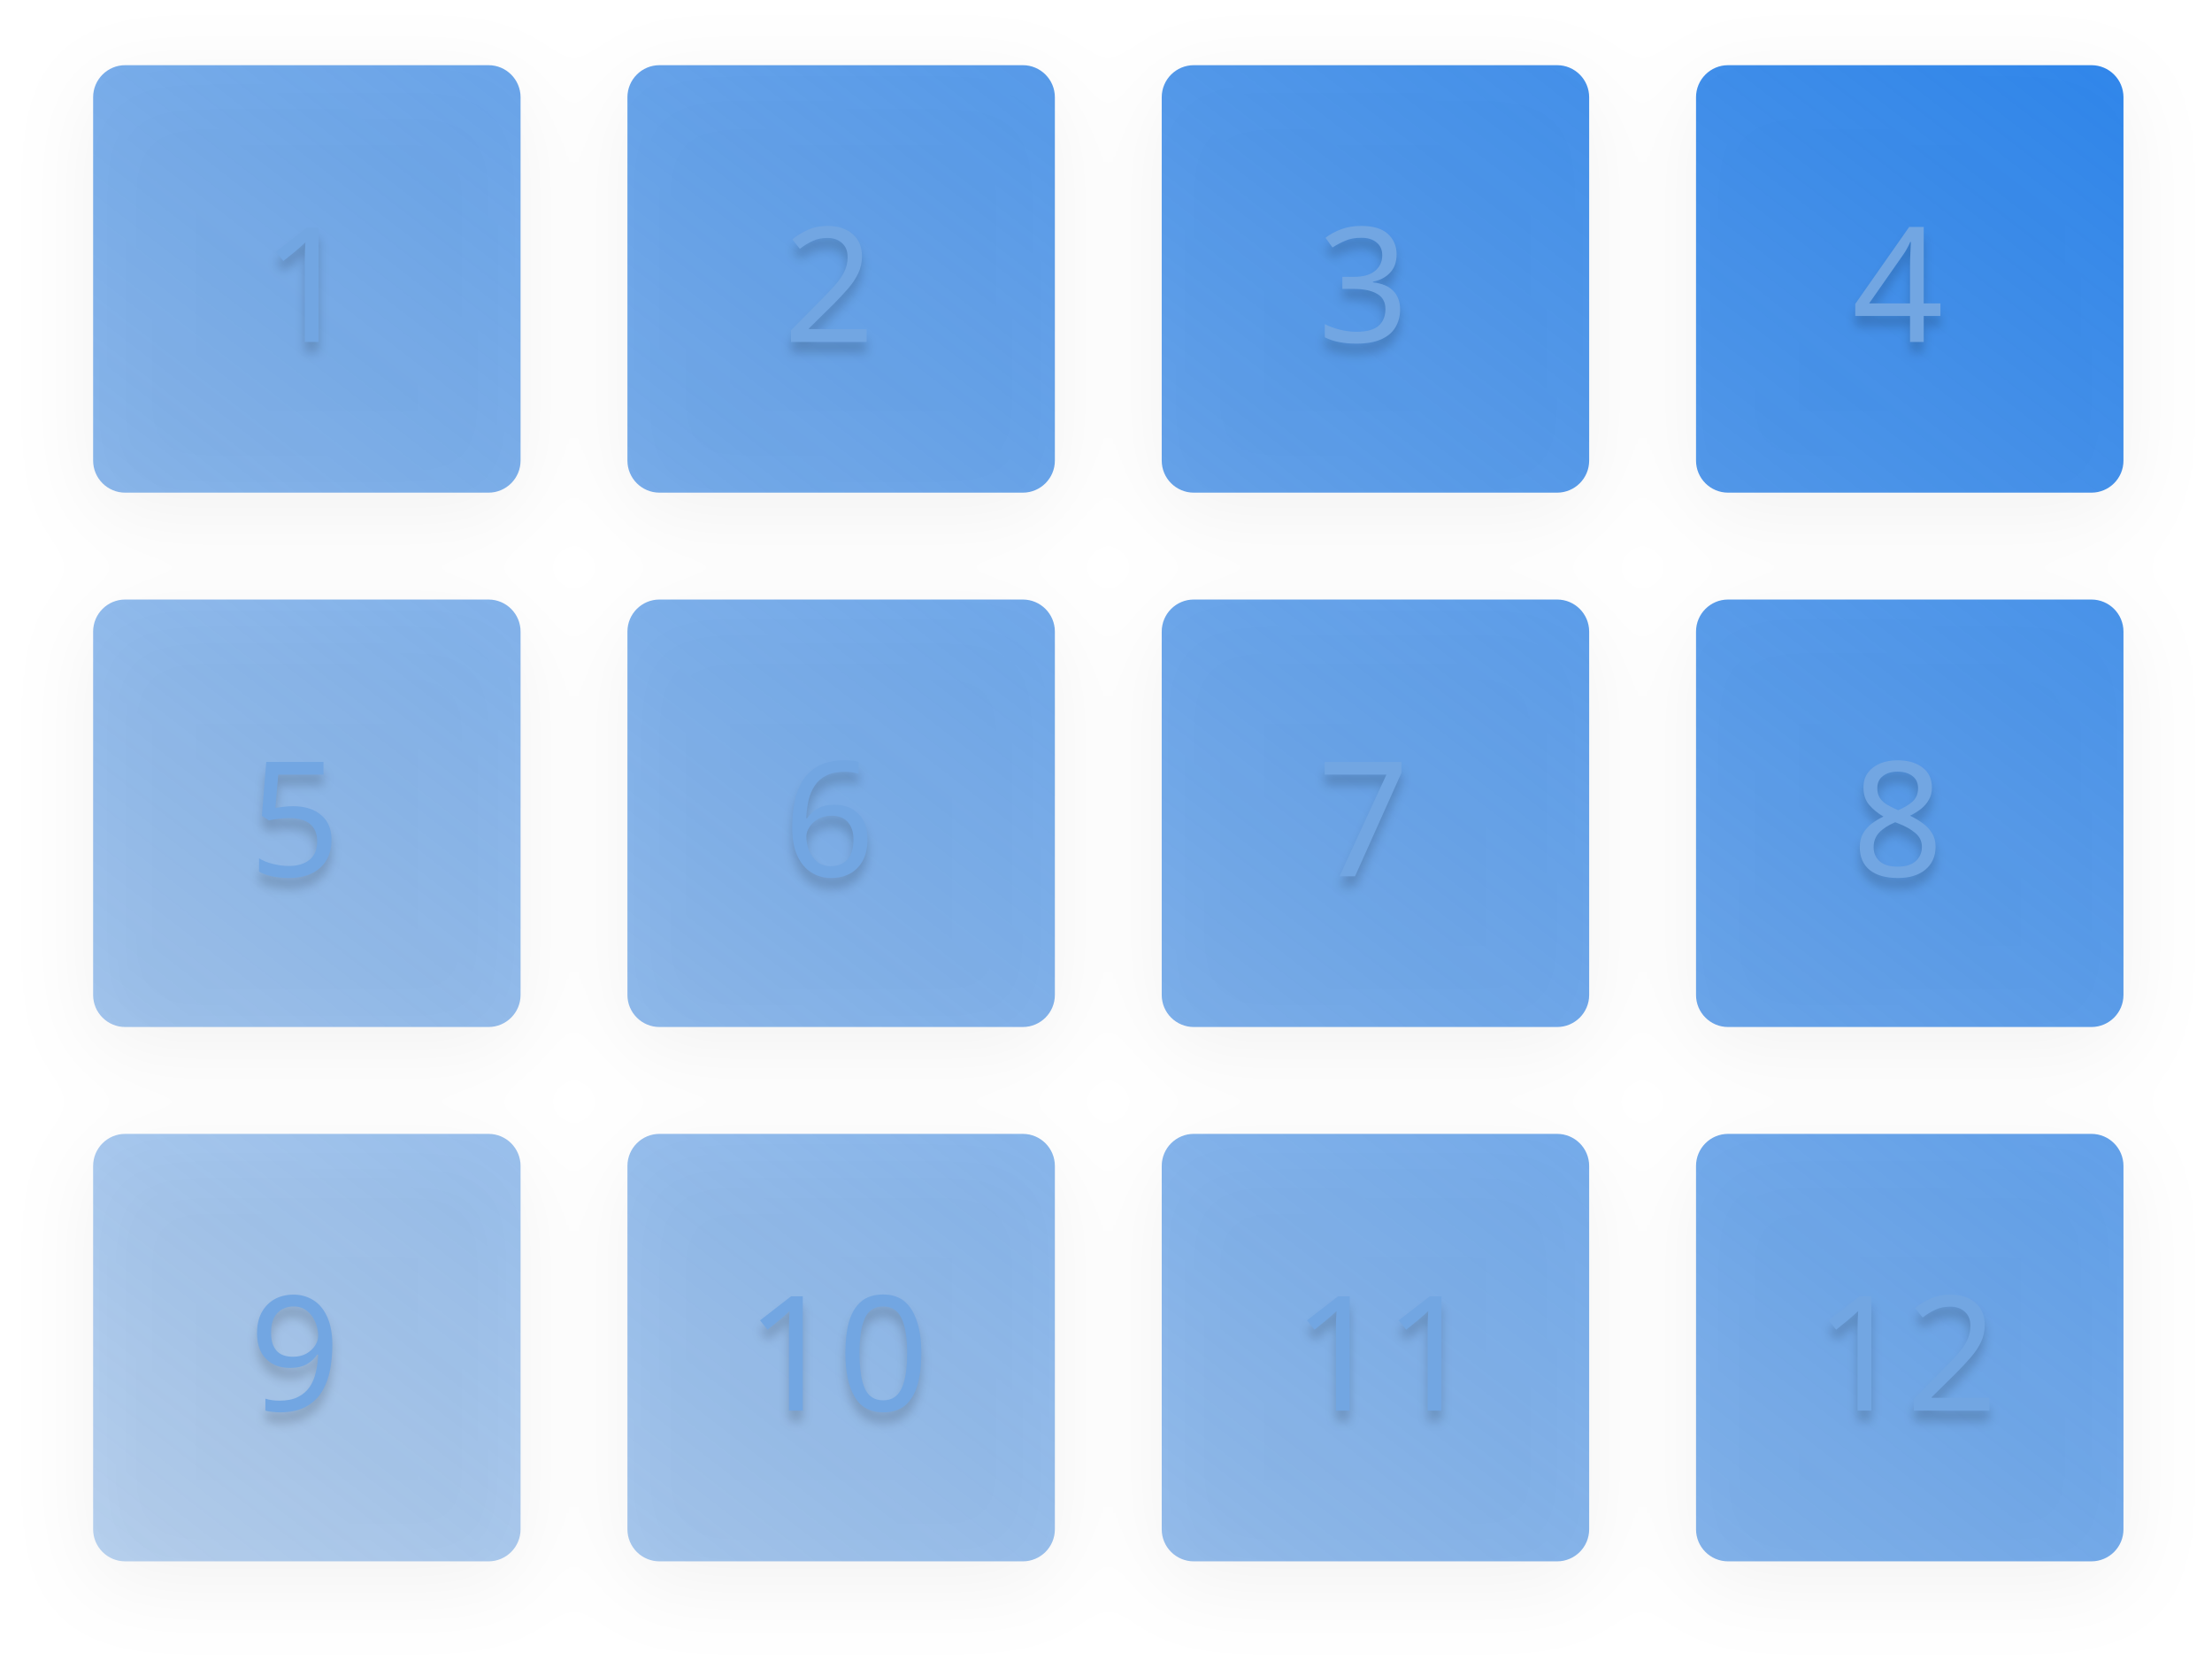
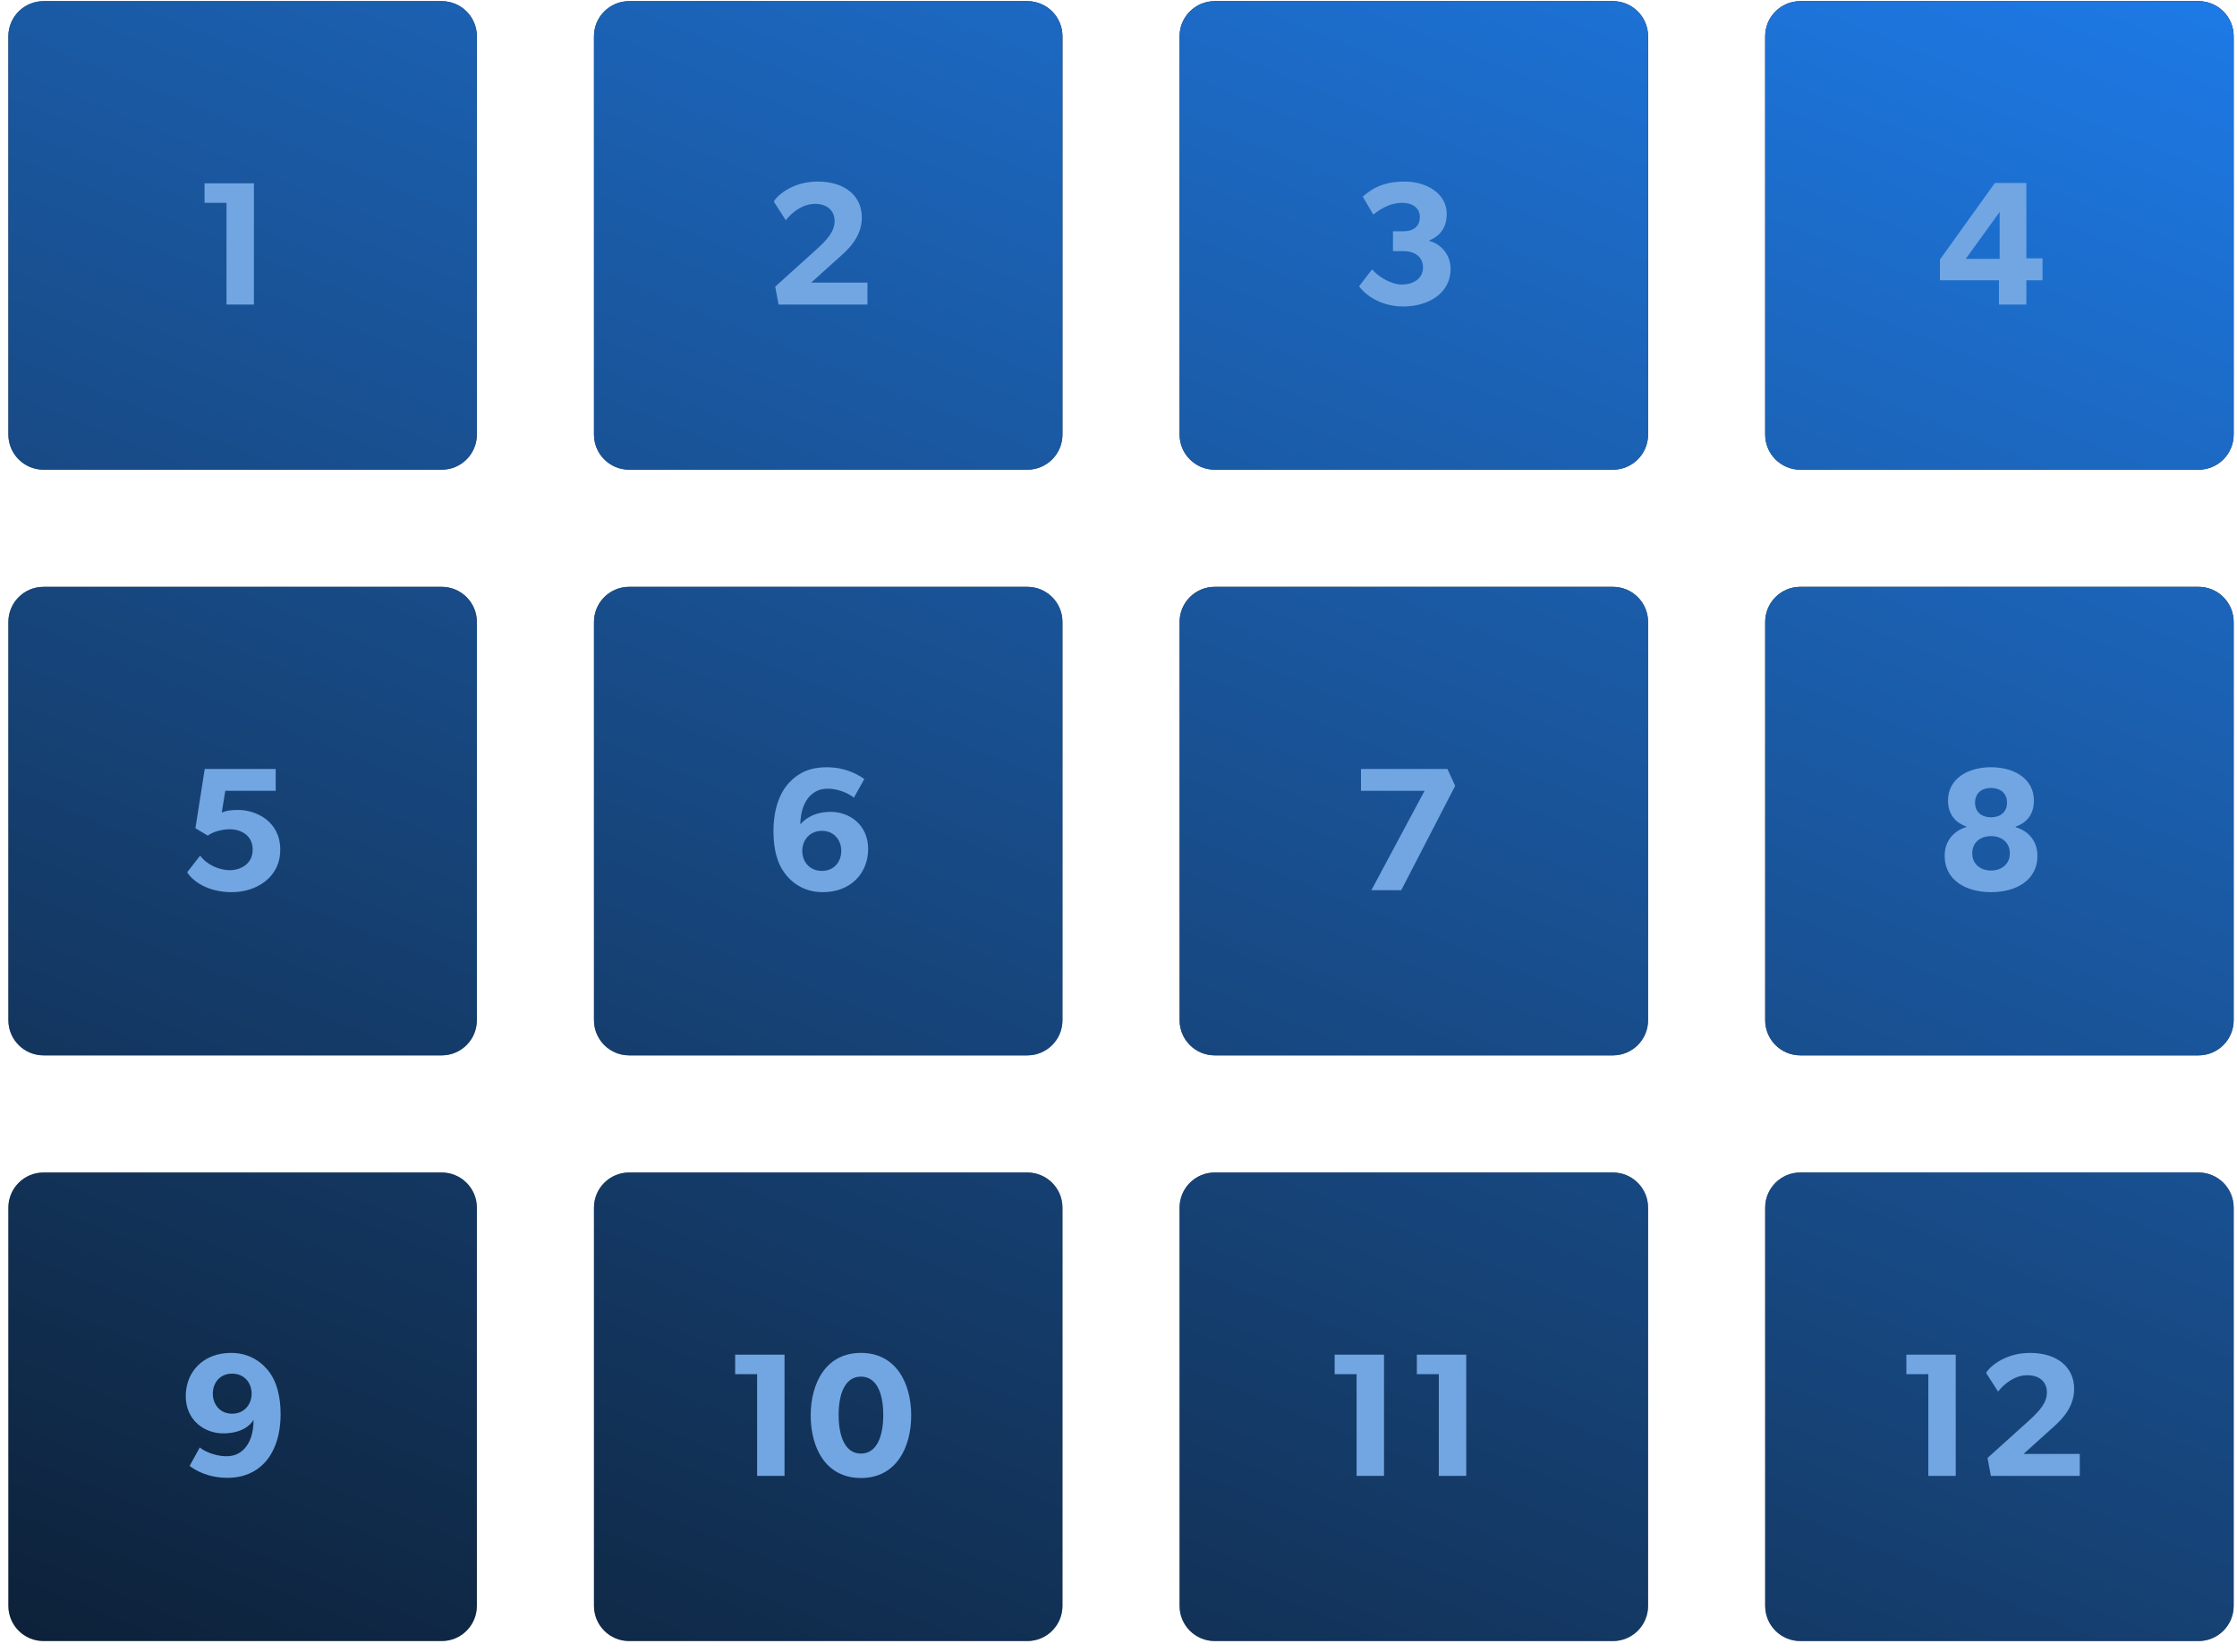
- <svg xmlns="http://www.w3.org/2000/svg" xmlns:xlink="http://www.w3.org/1999/xlink" width="207" height="156" viewBox="0 0 207 156">
+ <svg xmlns="http://www.w3.org/2000/svg" width="191" height="141" viewBox="0 0 191 141">
  <defs>
-     <linearGradient id="12-factors-c" x1="114.739%" x2="-17.206%" y1="-12.127%" y2="114.658%">
+     <linearGradient id="12-factors-a" x1="85.149%" x2="13.511%" y1="-12.127%" y2="114.658%">
      <stop offset="0%" stop-color="#1D7CEB" />
      <stop offset="100%" stop-color="#307AD1" stop-opacity=".238" />
    </linearGradient>
-     <path id="12-factors-b" d="M153.715,100.099 L187.715,100.099 C189.372,100.099 190.715,101.443 190.715,103.099 L190.715,137.099 C190.715,138.756 189.372,140.099 187.715,140.099 L153.715,140.099 C152.058,140.099 150.715,138.756 150.715,137.099 L150.715,103.099 C150.715,101.443 152.058,100.099 153.715,100.099 Z M3.715,0.099 L37.715,0.099 C39.372,0.099 40.715,1.443 40.715,3.099 L40.715,37.099 C40.715,38.756 39.372,40.099 37.715,40.099 L3.715,40.099 L3.715,40.099 C2.058,40.099 0.715,38.756 0.715,37.099 L0.715,3.099 L0.715,3.099 C0.715,1.443 2.058,0.099 3.715,0.099 L3.715,0.099 Z M53.715,0.099 L87.715,0.099 C89.372,0.099 90.715,1.443 90.715,3.099 L90.715,37.099 C90.715,38.756 89.372,40.099 87.715,40.099 L53.715,40.099 L53.715,40.099 C52.058,40.099 50.715,38.756 50.715,37.099 L50.715,3.099 L50.715,3.099 C50.715,1.443 52.058,0.099 53.715,0.099 Z M103.715,0.099 L137.715,0.099 C139.372,0.099 140.715,1.443 140.715,3.099 L140.715,37.099 C140.715,38.756 139.372,40.099 137.715,40.099 L103.715,40.099 L103.715,40.099 C102.058,40.099 100.715,38.756 100.715,37.099 L100.715,3.099 L100.715,3.099 C100.715,1.443 102.058,0.099 103.715,0.099 Z M153.715,0.099 L187.715,0.099 C189.372,0.099 190.715,1.443 190.715,3.099 L190.715,37.099 C190.715,38.756 189.372,40.099 187.715,40.099 L153.715,40.099 L153.715,40.099 C152.058,40.099 150.715,38.756 150.715,37.099 L150.715,3.099 L150.715,3.099 C150.715,1.443 152.058,0.099 153.715,0.099 Z M3.715,50.099 L37.715,50.099 C39.372,50.099 40.715,51.443 40.715,53.099 L40.715,87.099 C40.715,88.756 39.372,90.099 37.715,90.099 L3.715,90.099 C2.058,90.099 0.715,88.756 0.715,87.099 L0.715,53.099 C0.715,51.443 2.058,50.099 3.715,50.099 L3.715,50.099 Z M53.715,50.099 L87.715,50.099 C89.372,50.099 90.715,51.443 90.715,53.099 L90.715,87.099 C90.715,88.756 89.372,90.099 87.715,90.099 L53.715,90.099 L53.715,90.099 C52.058,90.099 50.715,88.756 50.715,87.099 L50.715,53.099 C50.715,51.443 52.058,50.099 53.715,50.099 Z M103.715,50.099 L137.715,50.099 C139.372,50.099 140.715,51.443 140.715,53.099 L140.715,87.099 C140.715,88.756 139.372,90.099 137.715,90.099 L103.715,90.099 L103.715,90.099 C102.058,90.099 100.715,88.756 100.715,87.099 L100.715,53.099 C100.715,51.443 102.058,50.099 103.715,50.099 Z M153.715,50.099 L187.715,50.099 C189.372,50.099 190.715,51.443 190.715,53.099 L190.715,87.099 C190.715,88.756 189.372,90.099 187.715,90.099 L153.715,90.099 L153.715,90.099 C152.058,90.099 150.715,88.756 150.715,87.099 L150.715,53.099 C150.715,51.443 152.058,50.099 153.715,50.099 Z M3.715,100.099 L37.715,100.099 C39.372,100.099 40.715,101.443 40.715,103.099 L40.715,137.099 C40.715,138.756 39.372,140.099 37.715,140.099 L3.715,140.099 C2.058,140.099 0.715,138.756 0.715,137.099 L0.715,103.099 C0.715,101.443 2.058,100.099 3.715,100.099 L3.715,100.099 Z M53.715,100.099 L87.715,100.099 C89.372,100.099 90.715,101.443 90.715,103.099 L90.715,137.099 C90.715,138.756 89.372,140.099 87.715,140.099 L53.715,140.099 C52.058,140.099 50.715,138.756 50.715,137.099 L50.715,103.099 C50.715,101.443 52.058,100.099 53.715,100.099 Z M103.715,100.099 L137.715,100.099 C139.372,100.099 140.715,101.443 140.715,103.099 L140.715,137.099 C140.715,138.756 139.372,140.099 137.715,140.099 L103.715,140.099 C102.058,140.099 100.715,138.756 100.715,137.099 L100.715,103.099 C100.715,101.443 102.058,100.099 103.715,100.099 Z" />
-     <filter id="12-factors-a" width="113.7%" height="118.6%" x="-6.8%" y="-7.9%" filterUnits="objectBoundingBox">
-       <feOffset dy="2" in="SourceAlpha" result="shadowOffsetOuter1" />
-       <feGaussianBlur in="shadowOffsetOuter1" result="shadowBlurOuter1" stdDeviation="4" />
-       <feColorMatrix in="shadowBlurOuter1" values="0 0 0 0 0 0 0 0 0 0 0 0 0 0 0 0 0 0 0.053 0" />
-     </filter>
-     <text id="12-factors-e" fill="#72A6E2" font-family="Gibson-SemiBold, Gibson" font-size="15" font-weight="500">
-       <tspan x="1.49" y="14">1</tspan>
-     </text>
-     <filter id="12-factors-d" width="150%" height="123.5%" x="-25%" y="-5.9%" filterUnits="objectBoundingBox">
-       <feOffset dy="1" in="SourceAlpha" result="shadowOffsetOuter1" />
-       <feGaussianBlur in="shadowOffsetOuter1" result="shadowBlurOuter1" stdDeviation=".5" />
-       <feColorMatrix in="shadowBlurOuter1" values="0 0 0 0 0 0 0 0 0 0 0 0 0 0 0 0 0 0 0.166 0" />
-     </filter>
-     <text id="12-factors-g" fill="#72A6E2" font-family="Gibson-SemiBold, Gibson" font-size="15" font-weight="500">
-       <tspan x="50.305" y="14">2</tspan>
-     </text>
-     <filter id="12-factors-f" width="140%" height="123.5%" x="-20%" y="-5.9%" filterUnits="objectBoundingBox">
-       <feOffset dy="1" in="SourceAlpha" result="shadowOffsetOuter1" />
-       <feGaussianBlur in="shadowOffsetOuter1" result="shadowBlurOuter1" stdDeviation=".5" />
-       <feColorMatrix in="shadowBlurOuter1" values="0 0 0 0 0 0 0 0 0 0 0 0 0 0 0 0 0 0 0.166 0" />
-     </filter>
-     <text id="12-factors-i" fill="#72A6E2" font-family="Gibson-SemiBold, Gibson" font-size="15" font-weight="500">
-       <tspan x="100.305" y="14">3</tspan>
-     </text>
-     <filter id="12-factors-h" width="140%" height="123.5%" x="-20%" y="-5.9%" filterUnits="objectBoundingBox">
-       <feOffset dy="1" in="SourceAlpha" result="shadowOffsetOuter1" />
-       <feGaussianBlur in="shadowOffsetOuter1" result="shadowBlurOuter1" stdDeviation=".5" />
-       <feColorMatrix in="shadowBlurOuter1" values="0 0 0 0 0 0 0 0 0 0 0 0 0 0 0 0 0 0 0.166 0" />
-     </filter>
-     <text id="12-factors-k" fill="#72A6E2" font-family="Gibson-SemiBold, Gibson" font-size="15" font-weight="500">
-       <tspan x="150.305" y="14">4</tspan>
-     </text>
-     <filter id="12-factors-j" width="140%" height="123.5%" x="-20%" y="-5.9%" filterUnits="objectBoundingBox">
-       <feOffset dy="1" in="SourceAlpha" result="shadowOffsetOuter1" />
-       <feGaussianBlur in="shadowOffsetOuter1" result="shadowBlurOuter1" stdDeviation=".5" />
-       <feColorMatrix in="shadowBlurOuter1" values="0 0 0 0 0 0 0 0 0 0 0 0 0 0 0 0 0 0 0.166 0" />
-     </filter>
-     <text id="12-factors-m" fill="#72A6E2" font-family="Gibson-SemiBold, Gibson" font-size="15" font-weight="500">
-       <tspan x=".305" y="64">5</tspan>
-     </text>
-     <filter id="12-factors-l" width="140%" height="123.5%" x="-20%" y="-5.9%" filterUnits="objectBoundingBox">
-       <feOffset dy="1" in="SourceAlpha" result="shadowOffsetOuter1" />
-       <feGaussianBlur in="shadowOffsetOuter1" result="shadowBlurOuter1" stdDeviation=".5" />
-       <feColorMatrix in="shadowBlurOuter1" values="0 0 0 0 0 0 0 0 0 0 0 0 0 0 0 0 0 0 0.166 0" />
-     </filter>
-     <text id="12-factors-o" fill="#72A6E2" font-family="Gibson-SemiBold, Gibson" font-size="15" font-weight="500">
-       <tspan x="50.305" y="64">6</tspan>
-     </text>
-     <filter id="12-factors-n" width="140%" height="123.5%" x="-20%" y="-5.9%" filterUnits="objectBoundingBox">
-       <feOffset dy="1" in="SourceAlpha" result="shadowOffsetOuter1" />
-       <feGaussianBlur in="shadowOffsetOuter1" result="shadowBlurOuter1" stdDeviation=".5" />
-       <feColorMatrix in="shadowBlurOuter1" values="0 0 0 0 0 0 0 0 0 0 0 0 0 0 0 0 0 0 0.166 0" />
-     </filter>
-     <text id="12-factors-q" fill="#72A6E2" font-family="Gibson-SemiBold, Gibson" font-size="15" font-weight="500">
-       <tspan x="100.305" y="64">7</tspan>
-     </text>
-     <filter id="12-factors-p" width="140%" height="123.5%" x="-20%" y="-5.9%" filterUnits="objectBoundingBox">
-       <feOffset dy="1" in="SourceAlpha" result="shadowOffsetOuter1" />
-       <feGaussianBlur in="shadowOffsetOuter1" result="shadowBlurOuter1" stdDeviation=".5" />
-       <feColorMatrix in="shadowBlurOuter1" values="0 0 0 0 0 0 0 0 0 0 0 0 0 0 0 0 0 0 0.166 0" />
-     </filter>
-     <text id="12-factors-s" fill="#72A6E2" font-family="Gibson-SemiBold, Gibson" font-size="15" font-weight="500">
-       <tspan x="150.305" y="64">8</tspan>
-     </text>
-     <filter id="12-factors-r" width="140%" height="123.5%" x="-20%" y="-5.9%" filterUnits="objectBoundingBox">
-       <feOffset dy="1" in="SourceAlpha" result="shadowOffsetOuter1" />
-       <feGaussianBlur in="shadowOffsetOuter1" result="shadowBlurOuter1" stdDeviation=".5" />
-       <feColorMatrix in="shadowBlurOuter1" values="0 0 0 0 0 0 0 0 0 0 0 0 0 0 0 0 0 0 0.166 0" />
-     </filter>
-     <text id="12-factors-u" fill="#72A6E2" font-family="Gibson-SemiBold, Gibson" font-size="15" font-weight="500">
-       <tspan x=".305" y="114">9</tspan>
-     </text>
-     <filter id="12-factors-t" width="140%" height="123.5%" x="-20%" y="-5.9%" filterUnits="objectBoundingBox">
-       <feOffset dy="1" in="SourceAlpha" result="shadowOffsetOuter1" />
-       <feGaussianBlur in="shadowOffsetOuter1" result="shadowBlurOuter1" stdDeviation=".5" />
-       <feColorMatrix in="shadowBlurOuter1" values="0 0 0 0 0 0 0 0 0 0 0 0 0 0 0 0 0 0 0.166 0" />
-     </filter>
-     <text id="12-factors-w" fill="#72A6E2" font-family="Gibson-SemiBold, Gibson" font-size="15" font-weight="500">
-       <tspan x="46.795" y="114">10</tspan>
-     </text>
-     <filter id="12-factors-v" width="123.5%" height="123.5%" x="-11.8%" y="-5.9%" filterUnits="objectBoundingBox">
-       <feOffset dy="1" in="SourceAlpha" result="shadowOffsetOuter1" />
-       <feGaussianBlur in="shadowOffsetOuter1" result="shadowBlurOuter1" stdDeviation=".5" />
-       <feColorMatrix in="shadowBlurOuter1" values="0 0 0 0 0 0 0 0 0 0 0 0 0 0 0 0 0 0 0.166 0" />
-     </filter>
-     <text id="12-factors-y" fill="#72A6E2" font-family="Gibson-SemiBold, Gibson" font-size="15" font-weight="500">
-       <tspan x="97.98" y="114">11</tspan>
-     </text>
-     <filter id="12-factors-x" width="126.7%" height="123.5%" x="-13.3%" y="-5.9%" filterUnits="objectBoundingBox">
-       <feOffset dy="1" in="SourceAlpha" result="shadowOffsetOuter1" />
-       <feGaussianBlur in="shadowOffsetOuter1" result="shadowBlurOuter1" stdDeviation=".5" />
-       <feColorMatrix in="shadowBlurOuter1" values="0 0 0 0 0 0 0 0 0 0 0 0 0 0 0 0 0 0 0.166 0" />
-     </filter>
-     <text id="12-factors-A" fill="#72A6E2" font-family="Gibson-SemiBold, Gibson" font-size="15" font-weight="500">
-       <tspan x="146.795" y="114">12</tspan>
-     </text>
-     <filter id="12-factors-z" width="123.5%" height="123.5%" x="-11.8%" y="-5.9%" filterUnits="objectBoundingBox">
-       <feOffset dy="1" in="SourceAlpha" result="shadowOffsetOuter1" />
-       <feGaussianBlur in="shadowOffsetOuter1" result="shadowBlurOuter1" stdDeviation=".5" />
-       <feColorMatrix in="shadowBlurOuter1" values="0 0 0 0 0 0 0 0 0 0 0 0 0 0 0 0 0 0 0.166 0" />
-     </filter>
  </defs>
-   <g fill="none" fill-rule="evenodd" transform="translate(8 6)">
-     <use fill="black" filter="url(#12-factors-a)" xlink:href="#12-factors-b" />
-     <use fill="url(#12-factors-c)" xlink:href="#12-factors-b" />
-     <g fill="#72A6E2" transform="translate(15 12)">
-       <use filter="url(#12-factors-d)" xlink:href="#12-factors-e" />
-       <use xlink:href="#12-factors-e" />
-       <use filter="url(#12-factors-f)" xlink:href="#12-factors-g" />
-       <use xlink:href="#12-factors-g" />
-       <use filter="url(#12-factors-h)" xlink:href="#12-factors-i" />
-       <use xlink:href="#12-factors-i" />
-       <use filter="url(#12-factors-j)" xlink:href="#12-factors-k" />
-       <use xlink:href="#12-factors-k" />
-       <use filter="url(#12-factors-l)" xlink:href="#12-factors-m" />
-       <use xlink:href="#12-factors-m" />
-       <use filter="url(#12-factors-n)" xlink:href="#12-factors-o" />
-       <use xlink:href="#12-factors-o" />
-       <g>
-         <use filter="url(#12-factors-p)" xlink:href="#12-factors-q" />
-         <use xlink:href="#12-factors-q" />
-       </g>
-       <g>
-         <use filter="url(#12-factors-r)" xlink:href="#12-factors-s" />
-         <use xlink:href="#12-factors-s" />
-       </g>
-       <g>
-         <use filter="url(#12-factors-t)" xlink:href="#12-factors-u" />
-         <use xlink:href="#12-factors-u" />
-       </g>
-       <g>
-         <use filter="url(#12-factors-v)" xlink:href="#12-factors-w" />
-         <use xlink:href="#12-factors-w" />
-       </g>
-       <g>
-         <use filter="url(#12-factors-x)" xlink:href="#12-factors-y" />
-         <use xlink:href="#12-factors-y" />
-       </g>
-       <g>
-         <use filter="url(#12-factors-z)" xlink:href="#12-factors-A" />
-         <use xlink:href="#12-factors-A" />
-       </g>
+   <g fill="none" fill-rule="evenodd">
+     <path fill="#000000" fill-rule="nonzero" d="M153.715,100.099 L187.715,100.099 C189.372,100.099 190.715,101.443 190.715,103.099 L190.715,137.099 C190.715,138.756 189.372,140.099 187.715,140.099 L153.715,140.099 C152.058,140.099 150.715,138.756 150.715,137.099 L150.715,103.099 C150.715,101.443 152.058,100.099 153.715,100.099 Z M3.715,0.099 L37.715,0.099 C39.372,0.099 40.715,1.443 40.715,3.099 L40.715,37.099 C40.715,38.756 39.372,40.099 37.715,40.099 L3.715,40.099 L3.715,40.099 C2.058,40.099 0.715,38.756 0.715,37.099 L0.715,3.099 L0.715,3.099 C0.715,1.443 2.058,0.099 3.715,0.099 L3.715,0.099 Z M53.715,0.099 L87.715,0.099 C89.372,0.099 90.715,1.443 90.715,3.099 L90.715,37.099 C90.715,38.756 89.372,40.099 87.715,40.099 L53.715,40.099 L53.715,40.099 C52.058,40.099 50.715,38.756 50.715,37.099 L50.715,3.099 L50.715,3.099 C50.715,1.443 52.058,0.099 53.715,0.099 Z M103.715,0.099 L137.715,0.099 C139.372,0.099 140.715,1.443 140.715,3.099 L140.715,37.099 C140.715,38.756 139.372,40.099 137.715,40.099 L103.715,40.099 L103.715,40.099 C102.058,40.099 100.715,38.756 100.715,37.099 L100.715,3.099 L100.715,3.099 C100.715,1.443 102.058,0.099 103.715,0.099 Z M153.715,0.099 L187.715,0.099 C189.372,0.099 190.715,1.443 190.715,3.099 L190.715,37.099 C190.715,38.756 189.372,40.099 187.715,40.099 L153.715,40.099 L153.715,40.099 C152.058,40.099 150.715,38.756 150.715,37.099 L150.715,3.099 L150.715,3.099 C150.715,1.443 152.058,0.099 153.715,0.099 Z M3.715,50.099 L37.715,50.099 C39.372,50.099 40.715,51.443 40.715,53.099 L40.715,87.099 C40.715,88.756 39.372,90.099 37.715,90.099 L3.715,90.099 C2.058,90.099 0.715,88.756 0.715,87.099 L0.715,53.099 C0.715,51.443 2.058,50.099 3.715,50.099 L3.715,50.099 Z M53.715,50.099 L87.715,50.099 C89.372,50.099 90.715,51.443 90.715,53.099 L90.715,87.099 C90.715,88.756 89.372,90.099 87.715,90.099 L53.715,90.099 L53.715,90.099 C52.058,90.099 50.715,88.756 50.715,87.099 L50.715,53.099 C50.715,51.443 52.058,50.099 53.715,50.099 Z M103.715,50.099 L137.715,50.099 C139.372,50.099 140.715,51.443 140.715,53.099 L140.715,87.099 C140.715,88.756 139.372,90.099 137.715,90.099 L103.715,90.099 L103.715,90.099 C102.058,90.099 100.715,88.756 100.715,87.099 L100.715,53.099 C100.715,51.443 102.058,50.099 103.715,50.099 Z M153.715,50.099 L187.715,50.099 C189.372,50.099 190.715,51.443 190.715,53.099 L190.715,87.099 C190.715,88.756 189.372,90.099 187.715,90.099 L153.715,90.099 L153.715,90.099 C152.058,90.099 150.715,88.756 150.715,87.099 L150.715,53.099 C150.715,51.443 152.058,50.099 153.715,50.099 Z M3.715,100.099 L37.715,100.099 C39.372,100.099 40.715,101.443 40.715,103.099 L40.715,137.099 C40.715,138.756 39.372,140.099 37.715,140.099 L3.715,140.099 C2.058,140.099 0.715,138.756 0.715,137.099 L0.715,103.099 C0.715,101.443 2.058,100.099 3.715,100.099 L3.715,100.099 Z M53.715,100.099 L87.715,100.099 C89.372,100.099 90.715,101.443 90.715,103.099 L90.715,137.099 C90.715,138.756 89.372,140.099 87.715,140.099 L53.715,140.099 C52.058,140.099 50.715,138.756 50.715,137.099 L50.715,103.099 C50.715,101.443 52.058,100.099 53.715,100.099 Z M103.715,100.099 L137.715,100.099 C139.372,100.099 140.715,101.443 140.715,103.099 L140.715,137.099 C140.715,138.756 139.372,140.099 137.715,140.099 L103.715,140.099 C102.058,140.099 100.715,138.756 100.715,137.099 L100.715,103.099 C100.715,101.443 102.058,100.099 103.715,100.099 Z" />
+     <path fill="url(#12-factors-a)" fill-rule="nonzero" d="M153.715,100.099 L187.715,100.099 C189.372,100.099 190.715,101.443 190.715,103.099 L190.715,137.099 C190.715,138.756 189.372,140.099 187.715,140.099 L153.715,140.099 C152.058,140.099 150.715,138.756 150.715,137.099 L150.715,103.099 C150.715,101.443 152.058,100.099 153.715,100.099 Z M3.715,0.099 L37.715,0.099 C39.372,0.099 40.715,1.443 40.715,3.099 L40.715,37.099 C40.715,38.756 39.372,40.099 37.715,40.099 L3.715,40.099 L3.715,40.099 C2.058,40.099 0.715,38.756 0.715,37.099 L0.715,3.099 L0.715,3.099 C0.715,1.443 2.058,0.099 3.715,0.099 L3.715,0.099 Z M53.715,0.099 L87.715,0.099 C89.372,0.099 90.715,1.443 90.715,3.099 L90.715,37.099 C90.715,38.756 89.372,40.099 87.715,40.099 L53.715,40.099 L53.715,40.099 C52.058,40.099 50.715,38.756 50.715,37.099 L50.715,3.099 L50.715,3.099 C50.715,1.443 52.058,0.099 53.715,0.099 Z M103.715,0.099 L137.715,0.099 C139.372,0.099 140.715,1.443 140.715,3.099 L140.715,37.099 C140.715,38.756 139.372,40.099 137.715,40.099 L103.715,40.099 L103.715,40.099 C102.058,40.099 100.715,38.756 100.715,37.099 L100.715,3.099 L100.715,3.099 C100.715,1.443 102.058,0.099 103.715,0.099 Z M153.715,0.099 L187.715,0.099 C189.372,0.099 190.715,1.443 190.715,3.099 L190.715,37.099 C190.715,38.756 189.372,40.099 187.715,40.099 L153.715,40.099 L153.715,40.099 C152.058,40.099 150.715,38.756 150.715,37.099 L150.715,3.099 L150.715,3.099 C150.715,1.443 152.058,0.099 153.715,0.099 Z M3.715,50.099 L37.715,50.099 C39.372,50.099 40.715,51.443 40.715,53.099 L40.715,87.099 C40.715,88.756 39.372,90.099 37.715,90.099 L3.715,90.099 C2.058,90.099 0.715,88.756 0.715,87.099 L0.715,53.099 C0.715,51.443 2.058,50.099 3.715,50.099 L3.715,50.099 Z M53.715,50.099 L87.715,50.099 C89.372,50.099 90.715,51.443 90.715,53.099 L90.715,87.099 C90.715,88.756 89.372,90.099 87.715,90.099 L53.715,90.099 L53.715,90.099 C52.058,90.099 50.715,88.756 50.715,87.099 L50.715,53.099 C50.715,51.443 52.058,50.099 53.715,50.099 Z M103.715,50.099 L137.715,50.099 C139.372,50.099 140.715,51.443 140.715,53.099 L140.715,87.099 C140.715,88.756 139.372,90.099 137.715,90.099 L103.715,90.099 L103.715,90.099 C102.058,90.099 100.715,88.756 100.715,87.099 L100.715,53.099 C100.715,51.443 102.058,50.099 103.715,50.099 Z M153.715,50.099 L187.715,50.099 C189.372,50.099 190.715,51.443 190.715,53.099 L190.715,87.099 C190.715,88.756 189.372,90.099 187.715,90.099 L153.715,90.099 L153.715,90.099 C152.058,90.099 150.715,88.756 150.715,87.099 L150.715,53.099 C150.715,51.443 152.058,50.099 153.715,50.099 Z M3.715,100.099 L37.715,100.099 C39.372,100.099 40.715,101.443 40.715,103.099 L40.715,137.099 C40.715,138.756 39.372,140.099 37.715,140.099 L3.715,140.099 C2.058,140.099 0.715,138.756 0.715,137.099 L0.715,103.099 C0.715,101.443 2.058,100.099 3.715,100.099 L3.715,100.099 Z M53.715,100.099 L87.715,100.099 C89.372,100.099 90.715,101.443 90.715,103.099 L90.715,137.099 C90.715,138.756 89.372,140.099 87.715,140.099 L53.715,140.099 C52.058,140.099 50.715,138.756 50.715,137.099 L50.715,103.099 C50.715,101.443 52.058,100.099 53.715,100.099 Z M103.715,100.099 L137.715,100.099 C139.372,100.099 140.715,101.443 140.715,103.099 L140.715,137.099 C140.715,138.756 139.372,140.099 137.715,140.099 L103.715,140.099 C102.058,140.099 100.715,138.756 100.715,137.099 L100.715,103.099 C100.715,101.443 102.058,100.099 103.715,100.099 Z" />
+     <g fill="#72A6E2" transform="translate(15 15)">
+       <polygon points="6.68 .65 2.465 .65 2.465 2.315 4.34 2.315 4.34 11 6.68 11" />
+       <path d="M59.065 9.125L54.265 9.125 56.41 7.19C57.235 6.455 58.585 5.375 58.585 3.56 58.585 1.745 57.16.5 54.82.5 52.48.5 51.205 1.895 51.07 2.21L52.09 3.8C52.66 3.08 53.56 2.405 54.595 2.405 55.615 2.405 56.26 2.975 56.26 3.86 56.26 4.745 55.675 5.42 54.7 6.305L51.19 9.47 51.475 11 59.065 11 59.065 9.125zM108.855 7.97C108.855 6.62 107.91 5.795 107.04 5.57L107.04 5.525C107.73 5.24 108.525 4.64 108.525 3.26 108.525 1.52 106.8.5 104.925.5 103.035.5 102.075 1.16 101.355 1.79L102.255 3.32C103.095 2.645 103.905 2.315 104.73 2.315 105.555 2.315 106.23 2.72 106.23 3.53 106.23 4.34 105.66 4.745 104.85 4.745L103.935 4.745 103.935 6.44 104.85 6.44C105.78 6.44 106.5 6.92 106.5 7.835 106.5 8.765 105.705 9.29 104.685 9.29 103.68 9.29 102.57 8.51 102.15 8L101.04 9.44C101.4 9.965 102.675 11.165 104.82 11.165 106.95 11.165 108.855 10.04 108.855 7.97zM159.395 7.055L159.395 8.93 158.015 8.93 158.015 11 155.675 11 155.675 8.93 150.635 8.93 150.635 7.16 155.33.62 158.015.62 158.015 7.055 159.395 7.055zM152.84 7.1L155.735 7.1 155.735 3.095 152.84 7.1zM8.93 57.535C8.93 55.135 6.89 54.145 5.315 54.145 4.64 54.145 4.25 54.235 3.935 54.37L4.235 52.51 8.54 52.51 8.54 50.65 2.48 50.65 1.685 55.705 2.735 56.335C3.2 56.005 3.95 55.795 4.625 55.795 5.555 55.795 6.575 56.305 6.575 57.535 6.575 58.78 5.51 59.29 4.625 59.29 3.74 59.29 2.66 58.84 2.09 58.045L.98 59.47C1.46 60.22 2.72 61.165 4.79 61.165 6.845 61.165 8.93 59.95 8.93 57.535zM59.125 57.475C59.125 59.515 57.67 61.165 55.255 61.165 53.515 61.165 52.465 60.22 51.925 59.44 51.415 58.72 51.04 57.625 51.04 55.96 51.04 54.1 51.565 52.66 52.42 51.775 53.215 50.935 54.22 50.5 55.585 50.5 56.995 50.5 58.045 50.98 58.795 51.505L57.91 53.095C57.415 52.705 56.53 52.33 55.69 52.33 55.015 52.33 54.565 52.555 54.16 52.945 53.725 53.38 53.335 54.235 53.335 55.375 53.62 55.06 54.34 54.31 55.945 54.31 57.55 54.31 59.125 55.435 59.125 57.475zM56.83 57.64C56.83 56.74 56.23 55.93 55.18 55.93 54.115 55.93 53.5 56.74 53.5 57.64 53.5 58.555 54.115 59.35 55.18 59.35 56.23 59.35 56.83 58.555 56.83 57.64z" />
+       <polygon points="108.585 50.65 101.205 50.65 101.205 52.51 106.635 52.51 102.09 61 104.64 61 109.245 52.09" />
+       <path d="M158.96 58.075C158.96 60.13 157.16 61.165 155 61.165 152.84 61.165 151.04 60.13 151.04 58.075 151.04 56.815 151.76 55.96 152.9 55.6L152.9 55.57C152.15 55.3 151.325 54.685 151.325 53.35 151.325 51.475 153.02 50.5 155 50.5 156.965 50.5 158.66 51.475 158.66 53.35 158.66 54.7 157.85 55.315 157.1 55.57L157.1 55.615C158.225 55.96 158.96 56.815 158.96 58.075zM156.365 53.53C156.365 52.72 155.795 52.27 155 52.27 154.19 52.27 153.635 52.72 153.635 53.53 153.635 54.325 154.19 54.775 155 54.775 155.795 54.775 156.365 54.325 156.365 53.53zM156.605 57.85C156.605 56.92 155.9 56.38 155 56.38 154.085 56.38 153.395 56.92 153.395 57.85 153.395 58.78 154.115 59.32 155 59.32 155.885 59.32 156.605 58.78 156.605 57.85zM8.96 105.72C8.96 107.55 8.435 108.99 7.565 109.905 6.83 110.685 5.78 111.165 4.415 111.165 2.735 111.165 1.625 110.49 1.19 110.145L2.06 108.57C2.27 108.78 3.23 109.32 4.325 109.32 4.985 109.32 5.45 109.11 5.855 108.69 6.335 108.195 6.65 107.37 6.65 106.215 6.41 106.65 5.66 107.37 4.055 107.37 2.45 107.37.86 106.245.86 104.19.86 102.15 2.315 100.5 4.73 100.5 6.38 100.5 7.46 101.37 8.06 102.225 8.57 102.945 8.96 104.115 8.96 105.72zM6.485 103.98C6.485 103.065 5.87 102.27 4.82 102.27 3.77 102.27 3.17 103.065 3.17 103.98 3.17 104.88 3.77 105.69 4.82 105.69 5.87 105.69 6.485 104.88 6.485 103.98zM51.985 100.65L47.77 100.65 47.77 102.315 49.645 102.315 49.645 111 51.985 111 51.985 100.65zM62.8 105.84C62.8 108.57 61.525 111.18 58.51 111.18 55.48 111.18 54.22 108.57 54.22 105.84 54.22 103.11 55.495 100.5 58.51 100.5 61.525 100.5 62.8 103.11 62.8 105.84zM60.415 105.795C60.415 103.935 59.845 102.525 58.51 102.525 57.175 102.525 56.605 103.935 56.605 105.795 56.605 107.655 57.175 109.095 58.51 109.095 59.845 109.095 60.415 107.655 60.415 105.795zM103.17 100.65L98.955 100.65 98.955 102.315 100.83 102.315 100.83 111 103.17 111 103.17 100.65zM110.19 100.65L105.975 100.65 105.975 102.315 107.85 102.315 107.85 111 110.19 111 110.19 100.65zM151.985 100.65L147.77 100.65 147.77 102.315 149.645 102.315 149.645 111 151.985 111 151.985 100.65zM162.575 109.125L157.775 109.125 159.92 107.19C160.745 106.455 162.095 105.375 162.095 103.56 162.095 101.745 160.67 100.5 158.33 100.5 155.99 100.5 154.715 101.895 154.58 102.21L155.6 103.8C156.17 103.08 157.07 102.405 158.105 102.405 159.125 102.405 159.77 102.975 159.77 103.86 159.77 104.745 159.185 105.42 158.21 106.305L154.7 109.47 154.985 111 162.575 111 162.575 109.125z" />
    </g>
  </g>
</svg>
